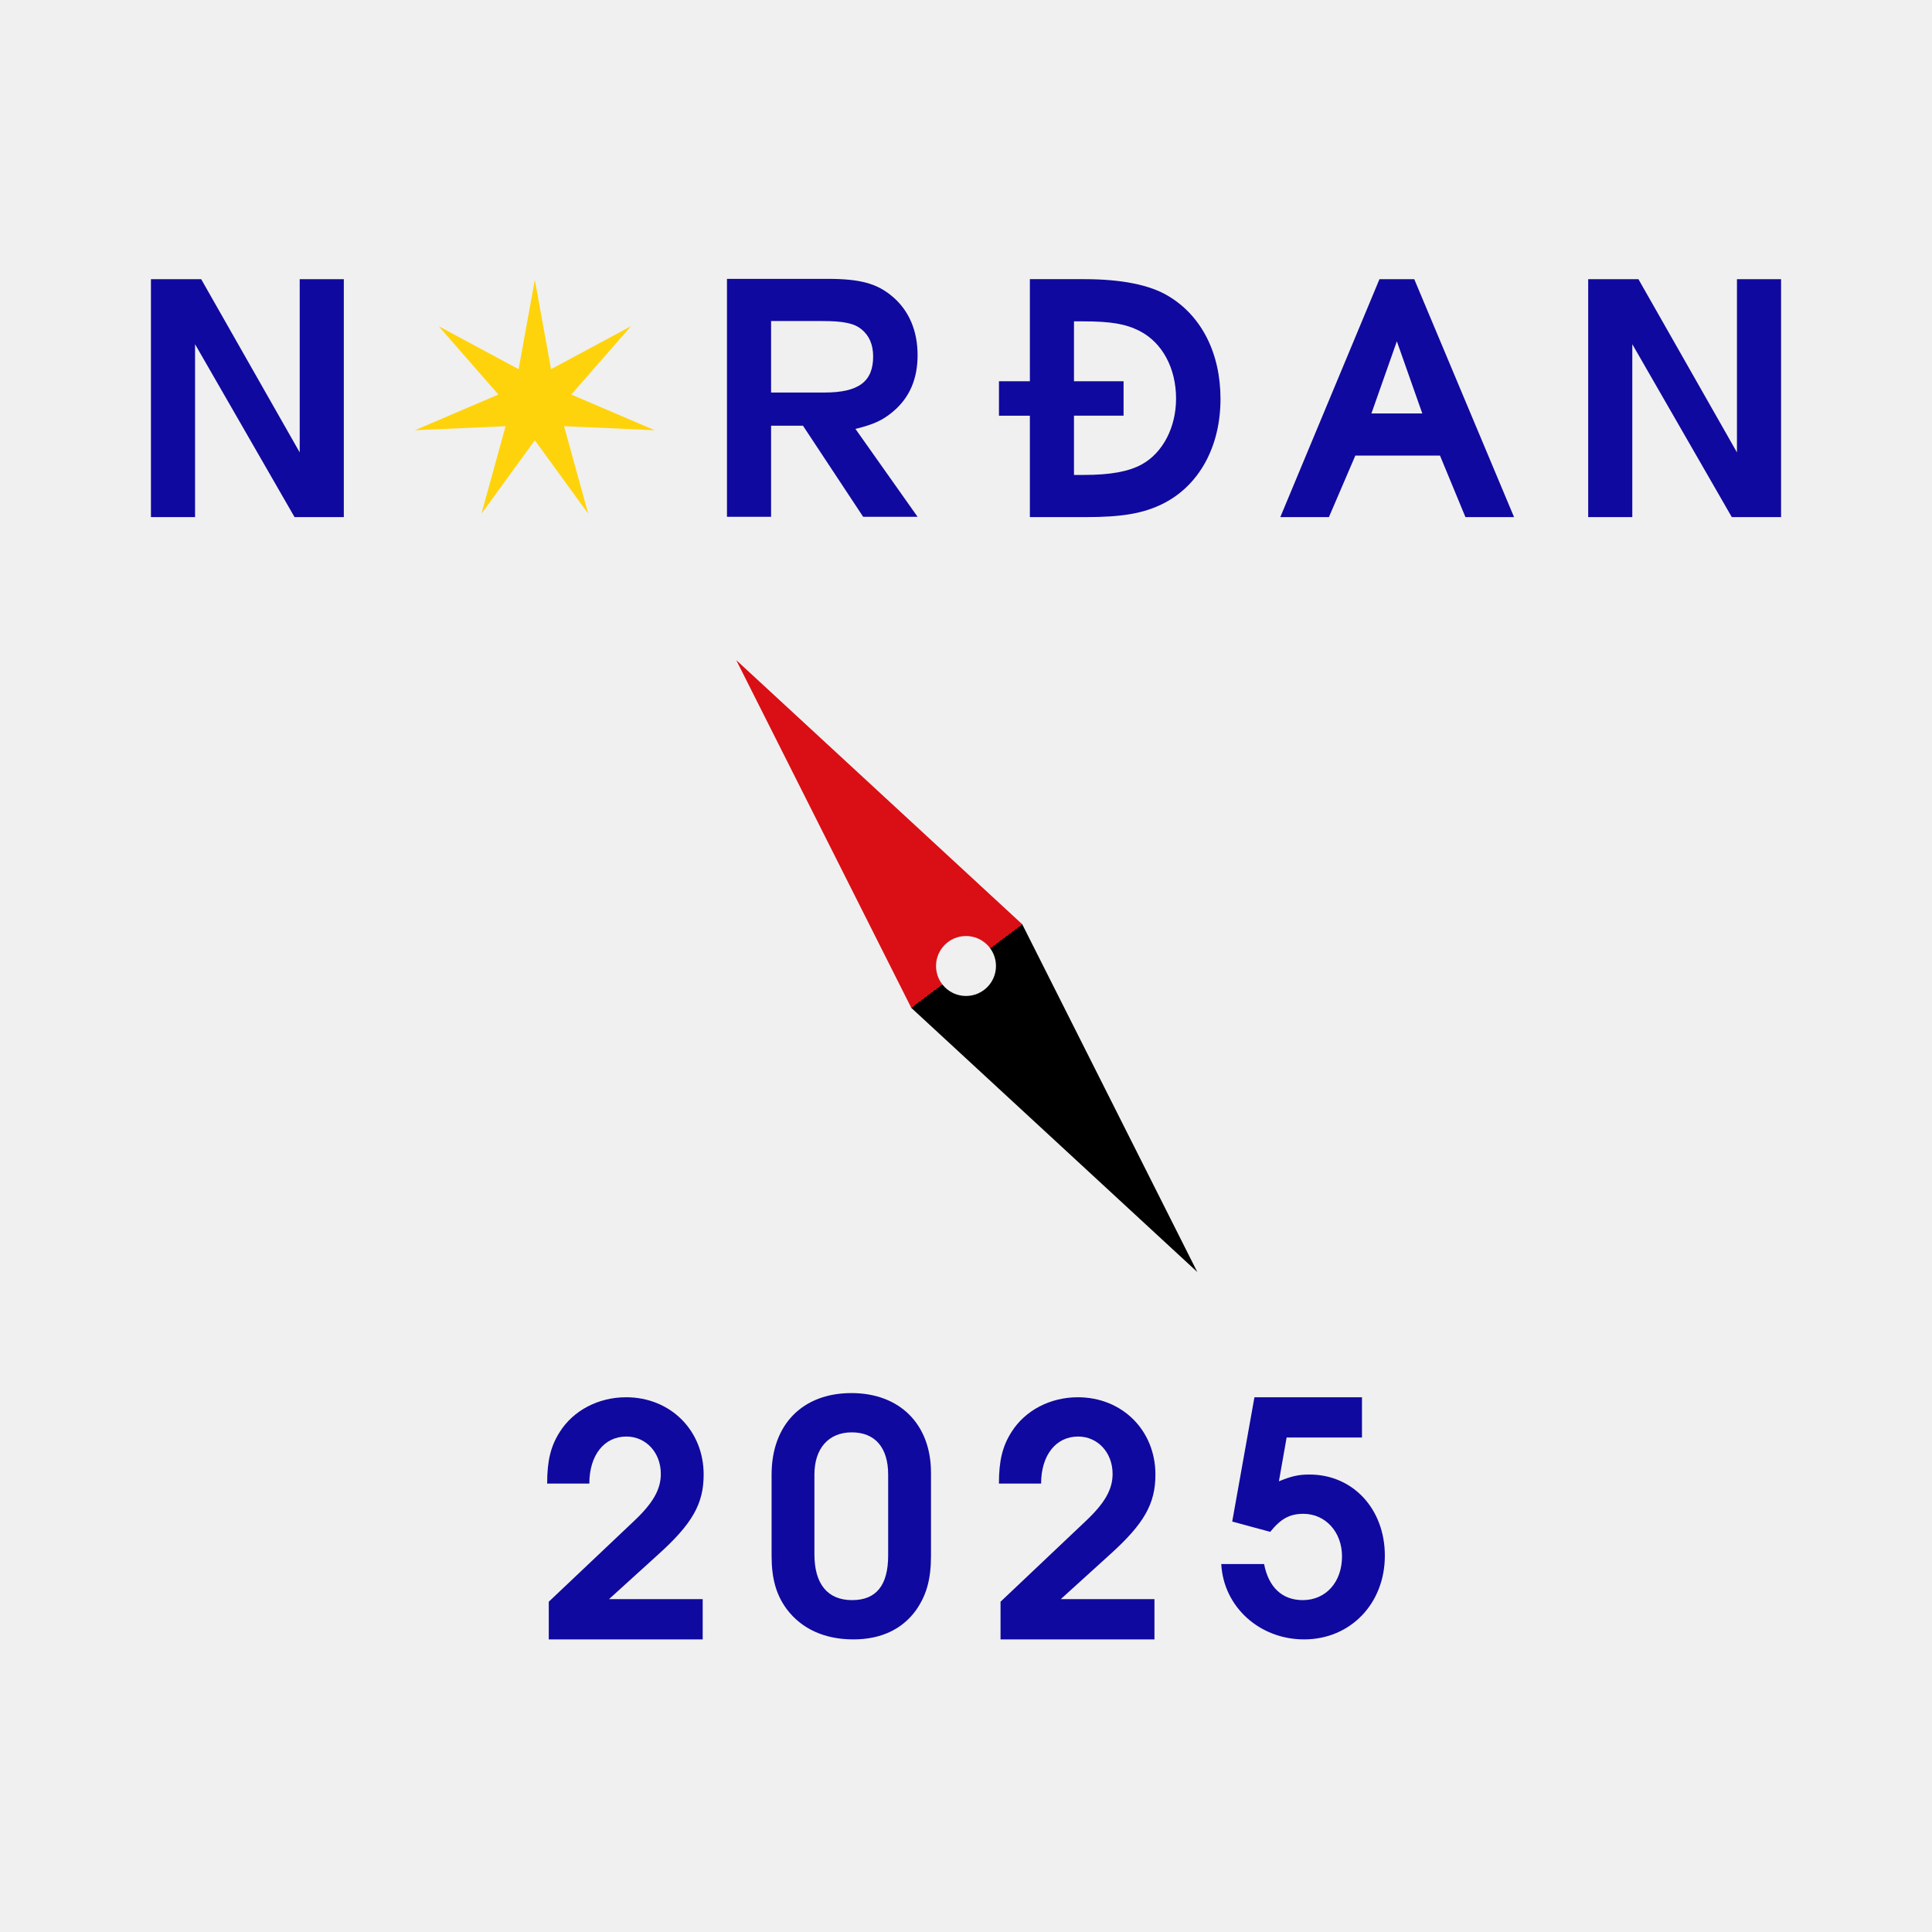
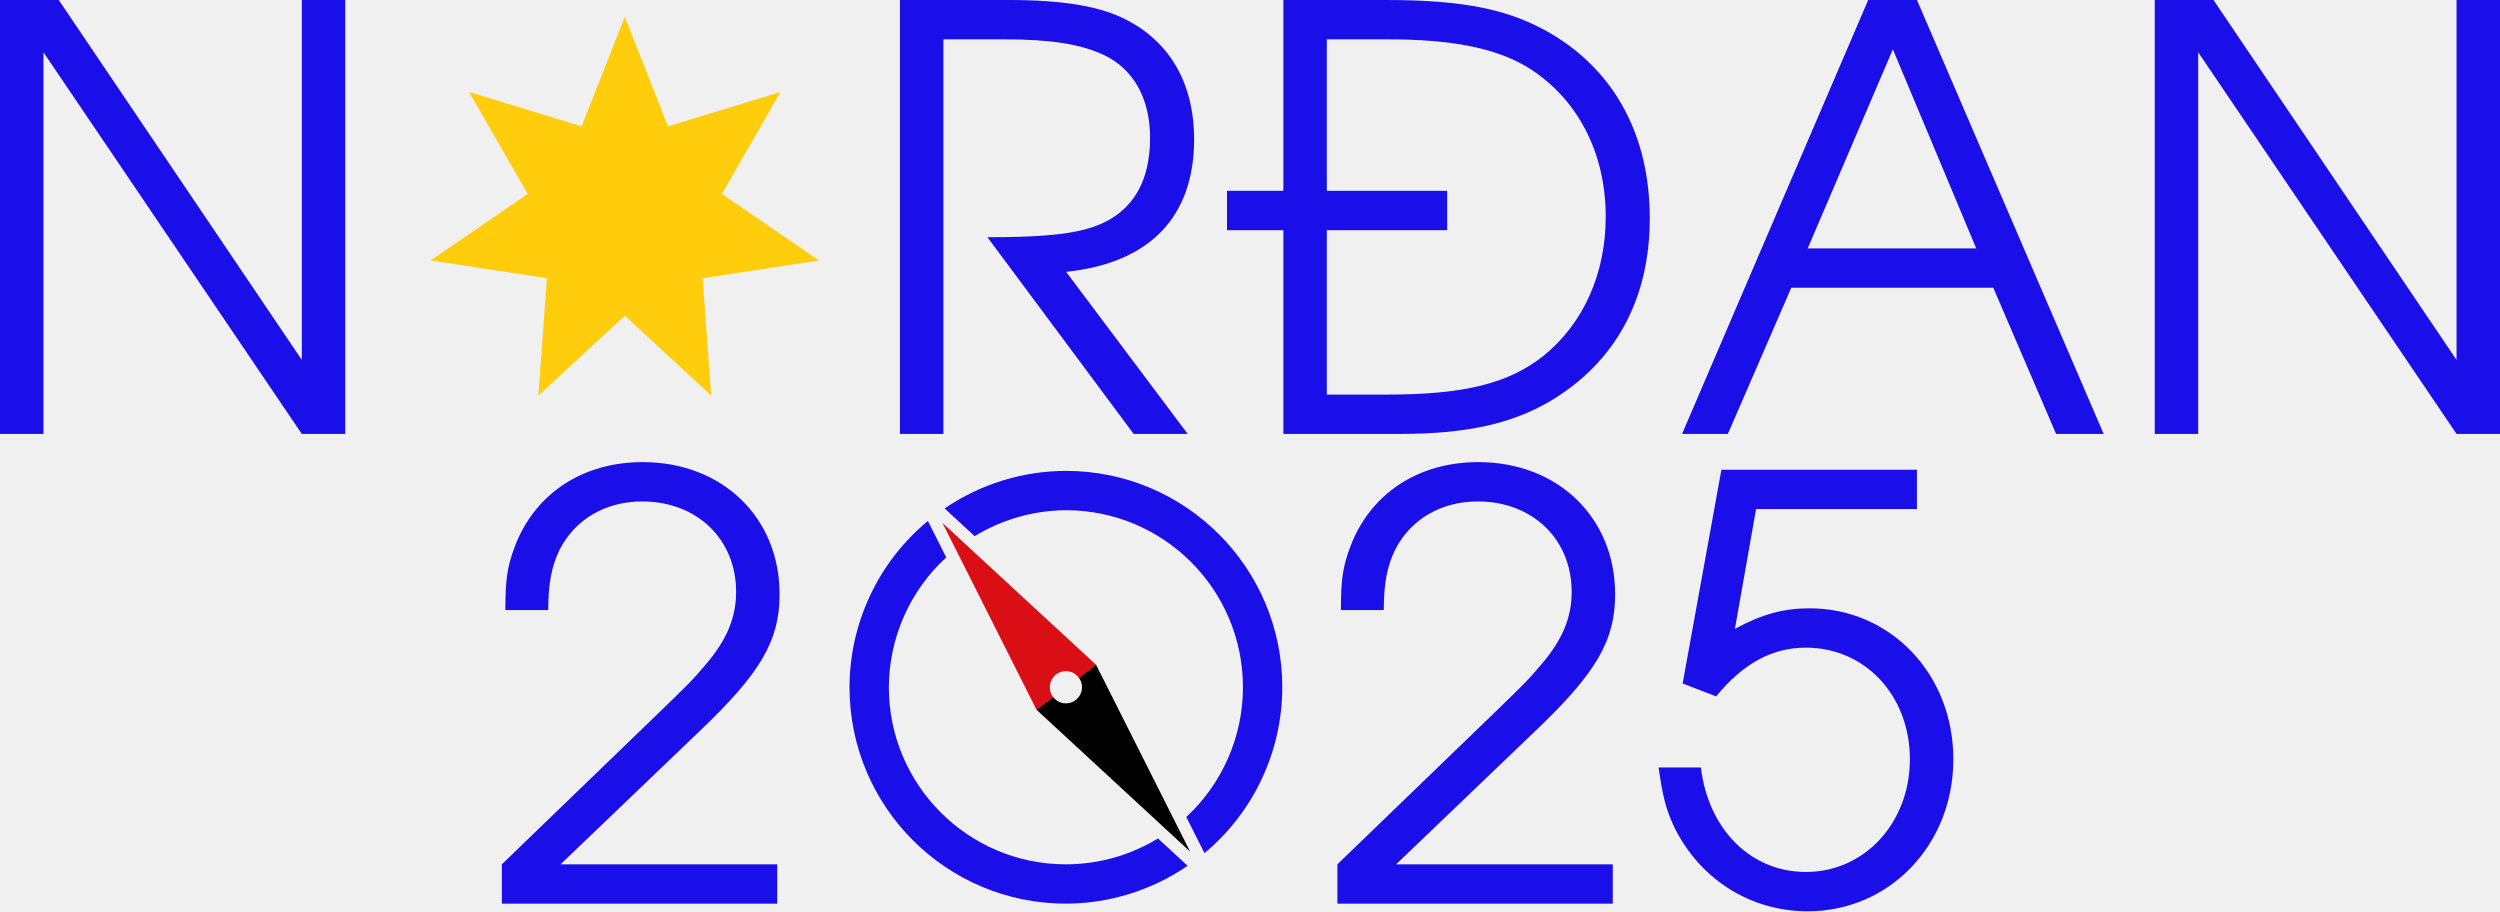
- <svg xmlns="http://www.w3.org/2000/svg" xmlns:xlink="http://www.w3.org/1999/xlink" width="512" height="512" viewBox="0 0 512 512" version="1.1" id="svg1">
+ <svg xmlns="http://www.w3.org/2000/svg" xmlns:xlink="http://www.w3.org/1999/xlink" width="408.736" height="148.992" viewBox="0 0 408.736 148.992" version="1.1" id="svg1">
  <defs id="defs1">
    <linearGradient id="linearGradient24">
      <stop style="stop-color:#da0e15;stop-opacity:1;" offset="0" id="stop21" />
      <stop style="stop-color:#da0e15;stop-opacity:1;" offset="0.5" id="stop22" />
      <stop style="stop-color:#000000;stop-opacity:1;" offset="0.5" id="stop23" />
      <stop style="stop-color:#000000;stop-opacity:1;" offset="1" id="stop24" />
    </linearGradient>
    <rect x="-369.288" y="110.658" width="113.231" height="323.609" id="rect3" />
    <rect x="73.319" y="186.546" width="26.915" height="112.299" id="rect11" />
-     <linearGradient id="linearGradient37">
-       <stop style="stop-color:#da0e15;stop-opacity:1;" offset="0" id="stop37" />
-       <stop style="stop-color:#da0e15;stop-opacity:1;" offset="0.5" id="stop39" />
-       <stop style="stop-color:#000000;stop-opacity:1;" offset="0.5" id="stop40" />
-       <stop style="stop-color:#000000;stop-opacity:1;" offset="1" id="stop38" />
-     </linearGradient>
-     <linearGradient id="linearGradient30">
-       <stop style="stop-color:#da0e15;stop-opacity:1;" offset="0" id="stop30" />
-       <stop style="stop-color:#da0e15;stop-opacity:1;" offset="0.5" id="stop32" />
-       <stop style="stop-color:#000000;stop-opacity:1;" offset="0.5" id="stop33" />
-       <stop style="stop-color:#000000;stop-opacity:1;" offset="1" id="stop31" />
-     </linearGradient>
    <rect x="54.038" y="107.315" width="6.089" height="15.983" id="rect2" />
-     <linearGradient xlink:href="#linearGradient30" id="linearGradient31" x1="256" y1="231" x2="256" y2="281" gradientUnits="userSpaceOnUse" />
-     <linearGradient xlink:href="#linearGradient37" id="linearGradient38" x1="164.23" y1="168.318" x2="347.784" y2="343.697" gradientUnits="userSpaceOnUse" />
-     <linearGradient xlink:href="#linearGradient24" id="linearGradient11" gradientUnits="userSpaceOnUse" x1="164.23" y1="168.318" x2="347.784" y2="343.697" />
    <rect x="73.319" y="186.546" width="26.915" height="112.299" id="rect60" />
    <rect x="-369.288" y="110.658" width="113.231" height="323.609" id="rect61" />
+     <linearGradient xlink:href="#linearGradient24" id="linearGradient8" gradientUnits="userSpaceOnUse" x1="164.23" y1="168.318" x2="347.784" y2="343.697" gradientTransform="matrix(0.2615165,0.0428554,-0.0428554,0.2615165,172.7617,99.16463)" />
  </defs>
-   <g id="layer1" style="display:none">
-     <text xml:space="preserve" style="font-style:normal;font-variant:normal;font-weight:600;font-stretch:normal;font-size:85.333px;line-height:0;font-family:'URW Gothic';-inkscape-font-specification:'URW Gothic Semi-Bold';text-align:start;letter-spacing:12.95px;writing-mode:lr-tb;direction:ltr;text-anchor:start;white-space:pre;inline-size:530.931;display:inline;fill:#10099f;fill-opacity:1;stroke-width:19.143" x="63.171" y="108.076" id="text1" transform="translate(-27.39954,28.77803)">
-       <tspan x="63.171" y="108.076" id="tspan5">N<tspan style="fill-opacity:0" id="tspan4">O</tspan>RÐAN</tspan>
-     </text>
-     <text xml:space="preserve" style="font-style:normal;font-variant:normal;font-weight:bold;font-stretch:normal;font-size:85.333px;line-height:0;font-family:'URW Gothic';-inkscape-font-specification:'URW Gothic Bold';text-align:start;letter-spacing:12.95px;writing-mode:lr-tb;direction:ltr;text-anchor:start;fill:#000000;stroke-width:19.143" x="149.965" y="434.523" id="text3">
-       <tspan id="tspan3" x="149.965" y="434.523" style="font-style:normal;font-variant:normal;font-weight:bold;font-stretch:normal;font-family:'URW Gothic';-inkscape-font-specification:'URW Gothic Bold';fill:#10099f;fill-opacity:1">2025</tspan>
-     </text>
-     <path style="fill:#ffd30b;fill-opacity:1;stroke-width:19.143;stroke-dasharray:none" id="path4" d="m 203.13,134.714 -40.828,7.421 19.653,36.547 -31.258,-27.293 -16.32,38.153 1.85,-41.455 -40.004,11.028 33.564,-24.401 -33.564,-24.401 40.004,11.028 -1.85,-41.455 16.32,38.153 31.258,-27.293 -19.653,36.547 z" transform="matrix(0,-0.5795823,0.5795823,0,71.1151,191.9)" />
-     <path style="fill:#000000;fill-opacity:0;stroke-width:19.143" d="m 163.024,121.415 c 1.137,0.455 2.407,0.662 3.411,1.364 2.039,1.427 8.371,8.077 9.55,9.55 0.449,0.561 0.361,1.403 0.682,2.046 1.646,3.292 3.984,7.214 6.139,10.232 2.916,4.082 6.065,8.19 8.185,12.96 2.117,4.764 3.134,10.086 4.775,15.006 1.565,4.694 3.197,9.401 4.093,14.324 0.655,3.605 -0.018,7.415 0.682,10.914 0.569,2.846 1.746,5.863 2.046,8.867 0.113,1.131 -0.247,2.301 0,3.411 0.221,0.993 1.118,1.742 1.364,2.728 0.74,2.96 -0.259,2.893 1.364,6.139 0.455,0.909 -0.455,2.501 0,3.411 1.044,2.087 1.624,4.611 2.728,6.821 1.54,3.08 3.933,5.819 5.457,8.867 0.203,0.407 -0.144,0.933 0,1.364 0.435,1.304 1.48,4.041 2.046,5.457 0.304,0.761 1.105,1.269 1.364,2.046 0.341,1.023 -0.341,2.387 0,3.411 0.625,1.876 0.739,3.581 1.364,5.457 0.27,0.809 -0.627,4.147 0,4.775 0.774,0.774 6.448,2.088 8.185,2.728 3.447,1.27 6.787,2.817 10.232,4.093 5.22,1.933 10.563,3.26 15.688,5.457 2.337,1.001 4.524,2.322 6.821,3.411 8.294,3.929 16.827,7.257 25.238,10.914 1.399,0.608 2.659,1.525 4.093,2.046 1.09,0.396 2.298,0.355 3.411,0.682 3.932,1.157 7.655,2.967 11.596,4.093 5.733,1.638 11.403,2.892 17.053,4.775 1.315,0.438 17.676,6.762 19.099,8.185 0.161,0.161 -0.161,0.521 0,0.682 2.158,2.158 8.131,3.704 10.914,6.139 4.869,4.261 8.108,8.095 12.278,12.96 2.451,2.86 7.757,7.543 9.55,10.232 0.126,0.189 -0.161,0.521 0,0.682 1.005,1.005 2.348,2.197 3.411,2.728 1.339,0.67 0.682,2.539 0.682,1.364 0,-6.372 -2.681,-13.048 -4.093,-19.099 -0.79,-3.387 -1.091,-6.887 -2.046,-10.232 -0.419,-1.467 -1.542,-2.653 -2.046,-4.093 -3.723,-10.637 -6.312,-21.706 -10.914,-32.059 -4.136,-9.305 -10.225,-17.638 -15.006,-26.602 -2.453,-4.599 -4.256,-8.431 -6.821,-12.278 -1.578,-2.366 -4.018,-4.302 -5.457,-6.821 -0.612,-1.07 -4.736,-11.019 -5.457,-11.596 -3.894,-3.115 -9.257,-3.764 -13.642,-6.139 -1.999,-1.083 -3.59,-2.794 -5.457,-4.093 -3.365,-2.341 -6.842,-4.516 -10.232,-6.821 -6.535,-4.444 -12.958,-8.264 -19.781,-12.278 -1.933,-1.137 -9.777,-5.912 -10.232,-6.139 -1.286,-0.643 -2.767,-0.806 -4.093,-1.364 -6.121,-2.577 -18.321,-8.771 -23.192,-13.642 -1.482,-1.482 -2.61,-3.292 -4.093,-4.775 -3.072,-3.072 -6.335,-5.945 -9.55,-8.867 -2.283,-2.076 -5.842,-3.816 -8.185,-5.457 -4.686,-3.28 -9.224,-7.232 -13.642,-10.914 -4.571,-3.809 -9.858,-7.006 -14.324,-10.914 -0.383,-0.335 -0.323,-1.005 -0.682,-1.364 -2.7,-2.7 -7.552,-3.776 -10.914,-5.457 -4.108,-2.054 -4.681,-4.093 -8.867,-4.093" id="path9" />
-     <path style="display:none;fill:url(#linearGradient31);fill-opacity:1;stroke-width:19.143;stroke-dasharray:none" id="path14" d="m 281,256 -25,25 -25,-25 25,-25 z" transform="matrix(0.8731193,-0.4875065,2.931169,5.249695,-717.8978,-963.1202)" />
-     <path style="fill:url(#linearGradient38);fill-opacity:1;stroke-width:19.143;stroke-dasharray:none" id="path37" d="m 347.774,343.686 -107.674,-71.046 -75.875,-104.327 107.674,71.046 z" transform="rotate(9.306491,256.6646,256.4974)" />
-     <circle style="fill:#ffffff;fill-opacity:1;stroke-width:19.143;stroke-dasharray:none" id="path11" r="7.943" cy="256" cx="256" />
-   </g>
-   <g id="g10" style="display:inline">
-     <g id="g95" style="display:inline">
-       <path d="m 420.887,137.042 h 11.691 V 91.218 l 26.368,45.824 h 13.056 V 73.981 H 460.311 V 119.89 L 434.199,73.981 H 420.887 Z" id="path89" style="font-weight:600;font-size:85.333px;line-height:0;font-family:'URW Gothic';-inkscape-font-specification:'URW Gothic Semi-Bold';letter-spacing:12.95px;white-space:pre;inline-size:530.931;display:inline;fill:#10099f;stroke-width:19.143" aria-label="N" />
-       <path d="m 339.291,137.042 h 12.885 l 6.997,-16.299 h 22.443 l 6.741,16.299 h 12.885 L 374.79,73.981 h -9.216 z m 24.149,-27.477 6.741,-19.115 6.741,19.115 z" id="path90" style="font-weight:600;font-size:85.333px;line-height:0;font-family:'URW Gothic';-inkscape-font-specification:'URW Gothic Semi-Bold';letter-spacing:12.95px;white-space:pre;inline-size:530.931;display:inline;fill:#10099f;stroke-width:19.143" aria-label="A" />
-       <path d="m 272.927,137.042 h 14.677 c 9.643,0 15.275,-0.939 20.48,-3.499 9.643,-4.779 15.36,-15.104 15.36,-27.819 0,-12.032 -4.949,-21.931 -13.739,-27.221 -4.864,-2.987 -12.459,-4.523 -22.357,-4.523 H 272.927 V 101.032 h -8.192 v 9.131 h 8.192 z m 11.691,-11.179 v -15.701 h 13.141 V 101.032 H 284.617 V 85.16 h 2.304 c 7.509,0 11.435,0.683 15.104,2.56 5.973,3.072 9.643,9.813 9.643,17.92 0,7.595 -3.499,14.336 -9.045,17.408 -3.584,1.963 -8.448,2.816 -15.445,2.816 z" id="path91" style="font-weight:600;font-size:85.333px;line-height:0;font-family:'URW Gothic';-inkscape-font-specification:'URW Gothic Semi-Bold';letter-spacing:12.95px;white-space:pre;inline-size:530.931;display:inline;fill:#10099f;stroke-width:19.143" aria-label="Ð" />
-       <path d="m 192.654,136.961 h 11.692 v -24.149 h 8.446 l 15.958,24.149 h 14.421 l -16.47,-23.296 c 4.864,-1.195 7.253,-2.304 9.984,-4.608 4.352,-3.669 6.486,-8.619 6.486,-14.933 0,-6.485 -2.304,-11.861 -6.656,-15.531 C 232.418,75.095 227.895,73.9 219.276,73.9 h -26.623 z m 11.692,-32.939 V 85.079 h 13.651 c 5.461,0 8.448,0.597 10.325,2.219 2.048,1.621 3.072,4.096 3.072,7.168 0,6.656 -3.84,9.557 -12.885,9.557 z" id="text71-0" style="font-weight:bold;font-size:85.333px;font-family:'URW Gothic';-inkscape-font-specification:'URW Gothic Bold';display:inline;fill:#10099f;fill-opacity:1;stroke-width:11.095" aria-label="R" />
-       <path id="path93" style="display:none;fill:#ffd30b;stroke-width:11.095" d="m 113.507,89.212 23.271,7.712 4.957,-24.009 4.957,24.009 23.271,-7.712 -18.314,16.297 18.314,16.297 -23.271,-7.712 -4.957,24.009 -4.957,-24.009 -23.271,7.712 18.314,-16.297 z" />
-       <path id="path94" style="display:inline;fill:#ffd30b;stroke-width:11.095" d="m 141.734,74.169 4.301,23.663 21.182,-11.391 -15.819,18.116 22.113,9.459 -24.027,-1.072 6.392,23.186 -14.142,-19.453 -14.142,19.453 6.392,-23.186 -24.027,1.072 22.113,-9.459 -15.819,-18.116 21.182,11.391 z" />
-       <path d="m 40,137.042 h 11.691 V 91.218 l 26.368,45.824 h 13.056 V 73.981 h -11.691 v 45.909 L 53.312,73.981 h -13.312 z" id="path95" style="font-weight:600;font-size:85.333px;line-height:0;font-family:'URW Gothic';-inkscape-font-specification:'URW Gothic Semi-Bold';letter-spacing:12.95px;white-space:pre;inline-size:530.931;display:inline;fill:#10099f;stroke-width:19.143" aria-label="N" />
-     </g>
-     <g id="g12" style="display:none">
-       <path d="m 420.887,137.042 h 11.691 V 91.218 l 26.368,45.824 h 13.056 V 73.981 H 460.311 V 119.89 L 434.199,73.981 H 420.887 Z" id="text5-3" style="font-weight:600;font-size:85.333px;line-height:0;font-family:'URW Gothic';-inkscape-font-specification:'URW Gothic Semi-Bold';letter-spacing:12.95px;white-space:pre;inline-size:530.931;display:inline;fill:#10099f;stroke-width:19.143" aria-label="N" />
-       <path d="m 339.291,137.042 h 12.885 l 6.997,-16.299 h 22.443 l 6.741,16.299 h 12.885 L 374.79,73.981 h -9.216 z m 24.149,-27.477 6.741,-19.115 6.741,19.115 z" id="text5-8" style="font-weight:600;font-size:85.333px;line-height:0;font-family:'URW Gothic';-inkscape-font-specification:'URW Gothic Semi-Bold';letter-spacing:12.95px;white-space:pre;inline-size:530.931;display:inline;fill:#10099f;stroke-width:19.143" aria-label="A" />
-       <path d="m 272.927,137.042 h 14.677 c 9.643,0 15.275,-0.939 20.48,-3.499 9.643,-4.779 15.36,-15.104 15.36,-27.819 0,-12.032 -4.949,-21.931 -13.739,-27.221 -4.864,-2.987 -12.459,-4.523 -22.357,-4.523 H 272.927 V 101.032 h -8.192 v 9.131 h 8.192 z m 11.691,-11.179 v -15.701 h 13.141 V 101.032 H 284.617 V 85.16 h 2.304 c 7.509,0 11.435,0.683 15.104,2.56 5.973,3.072 9.643,9.813 9.643,17.92 0,7.595 -3.499,14.336 -9.045,17.408 -3.584,1.963 -8.448,2.816 -15.445,2.816 z" id="text5-6" style="font-weight:600;font-size:85.333px;line-height:0;font-family:'URW Gothic';-inkscape-font-specification:'URW Gothic Semi-Bold';letter-spacing:12.95px;white-space:pre;inline-size:530.931;display:inline;fill:#10099f;stroke-width:19.143" aria-label="Ð" />
-       <path d="m 196.579,136.44 11.691,0.33 v -24.149 l 16.555,24.617 14.421,0.407 -17.067,-23.778 c 4.864,-1.057 7.253,-2.099 9.984,-4.326 4.352,-3.546 6.485,-8.435 6.485,-14.75 0,-6.485 -2.304,-11.926 -6.656,-15.719 -4.096,-3.614 -8.619,-4.937 -17.237,-5.18 l -18.176,-0.513 z m 11.691,-32.608 V 84.887 l 5.205,0.147 c 5.461,0.154 8.448,0.836 10.325,2.51 2.048,1.679 3.072,4.183 3.072,7.255 0,6.656 -3.84,9.449 -12.885,9.193 z" id="text5-1" style="font-weight:600;font-size:85.333px;line-height:0;font-family:'URW Gothic';-inkscape-font-specification:'URW Gothic Semi-Bold';letter-spacing:12.95px;white-space:pre;inline-size:530.931;display:inline;fill:#10099f;stroke-width:19.143" aria-label="R" />
-       <path id="path6-2" style="display:none;fill:#ffd30b;stroke-width:11.095" d="m 113.897,89.212 23.271,7.712 4.957,-24.009 4.957,24.009 23.271,-7.712 -18.314,16.297 18.314,16.297 -23.271,-7.712 -4.957,24.009 -4.957,-24.009 -23.271,7.712 18.314,-16.297 z" />
-       <path id="path12" style="display:inline;fill:#ffd30b;stroke-width:11.095" d="m 141.734,74.169 4.301,23.663 21.182,-11.391 -15.819,18.116 22.113,9.459 -24.027,-1.072 6.392,23.186 -14.142,-19.453 -14.142,19.453 6.392,-23.186 -24.027,1.072 22.113,-9.459 -15.819,-18.116 21.182,11.391 z" />
-       <path d="m 40,137.042 h 11.691 V 91.218 l 26.368,45.824 h 13.056 V 73.981 h -11.691 v 45.909 L 53.312,73.981 h -13.312 z" id="text5-5" style="font-weight:600;font-size:85.333px;line-height:0;font-family:'URW Gothic';-inkscape-font-specification:'URW Gothic Semi-Bold';letter-spacing:12.95px;white-space:pre;inline-size:530.931;display:inline;fill:#10099f;stroke-width:19.143" aria-label="N" />
-     </g>
-     <g id="g25" transform="translate(-6.629494,209.7331)" style="display:none">
-       <path d="m 465.968,-72.142 h 12.8 v -62.208 h -12.8 v 42.325 l -24.661,-42.325 h -13.141 v 62.208 h 12.8 v -43.008 z" id="text25-47" style="font-weight:bold;font-size:85.333px;font-family:'Nimbus Sans';-inkscape-font-specification:'Nimbus Sans Bold';display:inline;fill:#10099f;fill-opacity:1;stroke-width:11.095" aria-label="N" />
-       <path d="m 388.769,-84.686 4.096,12.544 h 13.141 L 384.502,-134.35 H 370.337 l -22.101,62.208 h 13.056 l 4.181,-12.544 z m -3.499,-10.667 H 369.057 l 8.107,-24.32 z" id="text25-0" style="font-weight:bold;font-size:85.333px;font-family:'Nimbus Sans';-inkscape-font-specification:'Nimbus Sans Bold';display:inline;fill:#10099f;fill-opacity:1;stroke-width:11.095" aria-label="A" />
-       <path d="m 278.289,-101.07 v 28.928 h 24.32 c 9.728,0 15.616,-2.133 19.712,-7.253 4.693,-5.803 7.509,-14.677 7.509,-23.893 0,-9.216 -2.816,-18.005 -7.509,-23.893 -4.181,-5.035 -9.899,-7.168 -19.712,-7.168 h -24.32 v 26.453 h -6.571 v 6.827 z m 12.8,0 h 12.8 v -6.827 h -12.8 v -15.787 h 11.52 c 5.547,0 8.789,1.365 11.008,4.608 2.645,3.755 3.925,8.96 3.925,15.872 0,6.827 -1.28,12.032 -3.925,15.787 -2.219,3.243 -5.461,4.608 -11.008,4.608 h -11.52 z" id="text25-4" style="font-weight:bold;font-size:85.333px;font-family:'Nimbus Sans';-inkscape-font-specification:'Nimbus Sans Bold';display:inline;fill:#10099f;fill-opacity:1;stroke-width:11.095" aria-label="Ð" />
-       <path d="m 211.756,-96.803 h 14.677 c 5.547,0 7.936,2.219 7.936,7.339 v 2.56 c -0.085,1.621 -0.085,3.157 -0.085,4.096 0,5.888 0.341,7.68 1.877,10.667 h 13.739 v -2.304 c -1.963,-1.109 -2.731,-2.389 -2.731,-5.12 -0.341,-18.347 -0.683,-19.2 -8.619,-22.613 6.997,-2.731 10.496,-7.765 10.496,-15.36 0,-4.949 -1.707,-9.472 -4.693,-12.544 -2.816,-2.901 -6.741,-4.267 -12.032,-4.267 h -33.365 v 62.208 h 12.8 z m 0,-10.667 v -16.213 h 15.445 c 3.669,0 5.12,0.341 6.741,1.621 1.536,1.28 2.304,3.413 2.304,6.315 0,2.987 -0.768,5.376 -2.304,6.656 -1.451,1.195 -3.072,1.621 -6.741,1.621 z" id="text25-1" style="font-weight:bold;font-size:85.333px;font-family:'Nimbus Sans';-inkscape-font-specification:'Nimbus Sans Bold';display:inline;fill:#10099f;fill-opacity:1;stroke-width:11.095" aria-label="R" />
-       <path id="path27" style="display:inline;fill:#ffd30b;stroke-width:11.095" d="m 113.897,89.212 23.271,7.712 4.957,-24.009 4.957,24.009 23.271,-7.712 -18.314,16.297 18.314,16.297 -23.271,-7.712 -4.957,24.009 -4.957,-24.009 -23.271,7.712 18.314,-16.297 z" transform="translate(6.629494,-209.7331)" />
-       <path id="path28" style="display:none;fill:#ffd30b;stroke-width:11.095" d="m 141.734,74.169 4.301,23.663 21.182,-11.391 -15.819,18.116 22.113,9.459 -24.027,-1.072 6.392,23.186 -14.142,-19.453 -14.142,19.453 6.392,-23.186 -24.027,1.072 22.113,-9.459 -15.819,-18.116 21.182,11.391 z" transform="translate(6.629494,-209.7331)" />
-       <path d="M 84.237,-72.142 H 97.037 V -134.35 H 84.237 v 42.325 L 59.575,-134.35 H 46.434 v 62.208 h 12.8 v -43.008 z" id="text25" style="font-weight:bold;font-size:85.333px;font-family:'Nimbus Sans';-inkscape-font-specification:'Nimbus Sans Bold';display:inline;fill:#10099f;fill-opacity:1;stroke-width:11.095" aria-label="N" />
-     </g>
-     <g id="g61" style="display:none">
-       <text xml:space="preserve" style="font-style:normal;font-variant:normal;font-weight:bold;font-stretch:normal;font-size:120px;font-family:System-ui;-inkscape-font-specification:'System-ui Bold';text-align:start;writing-mode:lr-tb;direction:ltr;text-anchor:start;display:inline;fill:#10099f;fill-opacity:1;stroke-width:11.095" x="31.366" y="137.055" id="text61-1">
-         <tspan id="tspan61-7" x="31.366" y="137.055" style="font-size:120px">n</tspan>
-       </text>
-       <path id="path61" style="display:none;fill:#ffd30b;stroke-width:11.095" d="m 114.288,89.212 23.271,7.712 4.957,-24.009 4.957,24.009 23.271,-7.712 -18.314,16.297 18.314,16.297 -23.271,-7.712 -4.957,24.009 -4.957,-24.009 -23.271,7.712 18.314,-16.297 z" />
-       <path id="path62" style="display:inline;fill:#ffd30b;stroke-width:11.095" d="m 145.734,74.169 4.301,23.663 21.182,-11.391 -15.819,18.116 22.113,9.459 -24.027,-1.072 6.392,23.186 -14.142,-19.453 -14.142,19.453 6.392,-23.186 -24.027,1.072 22.113,-9.459 -15.819,-18.116 21.182,11.391 z" />
-       <text xml:space="preserve" style="font-style:normal;font-variant:normal;font-weight:bold;font-stretch:normal;font-size:120px;font-family:System-ui;-inkscape-font-specification:'System-ui Bold';text-align:start;writing-mode:lr-tb;direction:ltr;text-anchor:start;display:inline;fill:#10099f;fill-opacity:1;stroke-width:11.095" x="193.465" y="137.055" id="text61-2">
-         <tspan id="tspan61-6" x="193.465" y="137.055" style="font-size:120px">r</tspan>
-       </text>
-       <text xml:space="preserve" style="font-style:normal;font-variant:normal;font-weight:bold;font-stretch:normal;font-size:120px;font-family:System-ui;-inkscape-font-specification:'System-ui Bold';text-align:start;writing-mode:lr-tb;direction:ltr;text-anchor:start;display:inline;fill:#10099f;fill-opacity:1;stroke-width:11.095" x="256.834" y="135.975" id="text61-15">
-         <tspan id="tspan61-9" x="256.834" y="135.975" style="font-size:120px">ð</tspan>
-       </text>
-       <text xml:space="preserve" style="font-style:normal;font-variant:normal;font-weight:bold;font-stretch:normal;font-size:120px;font-family:System-ui;-inkscape-font-specification:'System-ui Bold';text-align:start;writing-mode:lr-tb;direction:ltr;text-anchor:start;display:inline;fill:#10099f;fill-opacity:1;stroke-width:11.095" x="334.983" y="135.855" id="text61-9">
-         <tspan id="tspan61-1" x="334.983" y="135.855" style="font-size:120px">a</tspan>
-       </text>
-       <text xml:space="preserve" style="font-style:normal;font-variant:normal;font-weight:bold;font-stretch:normal;font-size:120px;font-family:System-ui;-inkscape-font-specification:'System-ui Bold';text-align:start;writing-mode:lr-tb;direction:ltr;text-anchor:start;display:inline;fill:#10099f;fill-opacity:1;stroke-width:11.095" x="409.513" y="137.055" id="text61-159">
-         <tspan id="tspan61-77" x="409.513" y="137.055" style="font-size:120px">n</tspan>
-       </text>
-     </g>
-     <g id="g13" style="display:inline">
-       <path style="font-weight:bold;font-size:85.333px;line-height:0;font-family:'URW Gothic';-inkscape-font-specification:'URW Gothic Bold';letter-spacing:12.95px;fill:#10099f;stroke-width:19.143" d="m 326.55,403.226 10.069,2.731 c 2.816,-3.499 5.205,-4.779 8.789,-4.779 5.888,0 10.24,4.864 10.24,11.264 0,6.827 -4.267,11.605 -10.411,11.605 -5.461,0 -9.045,-3.413 -10.24,-9.557 h -11.349 c 0.597,11.349 10.155,19.968 21.931,19.968 12.288,0 21.419,-9.472 21.419,-22.187 0,-12.373 -8.448,-21.504 -19.968,-21.504 -2.901,0 -4.779,0.427 -8.107,1.792 l 2.048,-11.605 h 19.968 v -10.667 h -28.501 z" id="text6-6" aria-label="5" />
-       <path style="font-weight:bold;font-size:85.333px;line-height:0;font-family:'URW Gothic';-inkscape-font-specification:'URW Gothic Bold';letter-spacing:12.95px;fill:#10099f;stroke-width:19.143" d="m 265.153,434.458 h 40.789 v -10.667 h -24.832 l 12.885,-11.691 c 9.216,-8.277 12.203,-13.568 12.203,-21.333 0,-11.691 -8.789,-20.48 -20.565,-20.48 -7.339,0 -13.995,3.499 -17.579,9.216 -2.389,3.755 -3.328,7.595 -3.328,13.653 h 11.179 c 0,-7.509 3.925,-12.459 9.813,-12.459 5.205,0 9.131,4.267 9.131,9.899 0,4.096 -2.048,7.765 -7.253,12.629 l -22.443,21.248 z" id="text6-93" aria-label="2" />
-       <path style="font-weight:bold;font-size:85.333px;line-height:0;font-family:'URW Gothic';-inkscape-font-specification:'URW Gothic Bold';letter-spacing:12.95px;fill:#10099f;stroke-width:19.143" d="m 246.72,390.256 c 0,-12.8 -8.277,-21.077 -21.077,-21.077 -12.971,0 -21.163,8.363 -21.163,21.589 v 21.504 c 0,6.059 1.195,10.325 4.011,14.165 3.925,5.205 9.984,8.021 17.664,8.021 7.253,0 12.885,-2.645 16.555,-7.68 2.816,-4.011 4.011,-8.192 4.011,-14.507 z m -30.891,0.512 c 0,-6.912 3.755,-11.179 9.899,-11.179 6.144,0 9.643,4.011 9.643,11.179 v 21.419 c 0,7.936 -3.157,11.861 -9.557,11.861 -6.485,0 -9.984,-4.267 -9.984,-12.117 z" id="text6-9" aria-label="0" />
-       <path style="font-weight:bold;font-size:85.333px;line-height:0;font-family:'URW Gothic';-inkscape-font-specification:'URW Gothic Bold';letter-spacing:12.95px;fill:#10099f;stroke-width:19.143" d="m 145.43,434.458 h 40.789 v -10.667 h -24.832 l 12.885,-11.691 c 9.216,-8.277 12.203,-13.568 12.203,-21.333 0,-11.691 -8.789,-20.48 -20.565,-20.48 -7.339,0 -13.995,3.499 -17.579,9.216 -2.389,3.755 -3.328,7.595 -3.328,13.653 h 11.179 c 0,-7.509 3.925,-12.459 9.813,-12.459 5.205,0 9.131,4.267 9.131,9.899 0,4.096 -2.048,7.765 -7.253,12.629 l -22.443,21.248 z" id="text6-5" aria-label="2&#10;" />
-     </g>
-     <path style="display:none;fill:#ffd30b;fill-opacity:1;stroke-width:19.143;stroke-dasharray:none" id="path5" d="m 203.13,134.714 -40.828,7.421 19.653,36.547 -31.258,-27.293 -16.32,38.153 1.85,-41.455 -40.004,11.028 33.564,-24.401 -33.564,-24.401 40.004,11.028 -1.85,-41.455 16.32,38.153 31.258,-27.293 -19.653,36.547 z" transform="matrix(0,-0.5795823,0.5795823,0,-140.2299,181.7757)" />
-     <path id="path10" style="display:inline;fill:url(#linearGradient11);fill-opacity:1;stroke-width:19.143;stroke-dasharray:none" d="m 164.226,168.313 75.875,104.327 107.673,71.046 -75.875,-104.327 z m 89.912,77.903 a 9.932,9.932 0 0 1 11.408,8.195 9.932,9.932 0 0 1 -8.195,11.408 9.932,9.932 0 0 1 -11.408,-8.195 9.932,9.932 0 0 1 8.195,-11.408 z" transform="matrix(0.7892412,0.129335,-0.129335,0.7892412,87.26843,20.86339)" />
-   </g>
-   <g id="g60" style="display:none">
-     <path id="path34" style="display:none;fill:#ffd30b;stroke-width:11.095" d="m 113.897,89.212 23.271,7.712 4.957,-24.009 4.957,24.009 23.271,-7.712 -18.314,16.297 18.314,16.297 -23.271,-7.712 -4.957,24.009 -4.957,-24.009 -23.271,7.712 18.314,-16.297 z" />
-     <path id="path35" style="display:inline;fill:#ffd30b;stroke-width:11.095" d="m 141.734,74.169 4.301,23.663 21.182,-11.391 -15.819,18.116 22.113,9.459 -24.027,-1.072 6.392,23.186 -14.142,-19.453 -14.142,19.453 6.392,-23.186 -24.027,1.072 22.113,-9.459 -15.819,-18.116 21.182,11.391 z" />
-     <path id="path46" style="display:inline;fill:url(#linearGradient11);fill-opacity:1;stroke-width:19.143;stroke-dasharray:none" d="m 164.226,168.313 75.875,104.327 107.673,71.046 -75.875,-104.327 z m 89.912,77.903 a 9.932,9.932 0 0 1 11.408,8.195 9.932,9.932 0 0 1 -8.195,11.408 9.932,9.932 0 0 1 -11.408,-8.195 9.932,9.932 0 0 1 8.195,-11.408 z" transform="matrix(0.7892412,0.129335,-0.129335,0.7892412,87.26843,20.86339)" />
+   <g id="g10" style="display:inline" transform="translate(-54.4031,-64.71335)">
+     <path style="fill:#ffcd0b;fill-opacity:1;stroke:none;stroke-width:11.095" id="path28" d="m 156.47,67.546 6.928,17.549 18.04,-5.525 -9.401,16.358 15.567,10.66 -18.651,2.849 1.372,18.817 -13.856,-12.805 -13.856,12.805 1.372,-18.817 -18.651,-2.849 15.567,-10.66 -9.401,-16.358 18.04,5.525 z" transform="matrix(1.019772,0,0,1.019772,-3.012318,-1.39996)" />
+     <ellipse style="font-size:96px;line-height:0.8;font-family:'URW Gothic';-inkscape-font-specification:'URW Gothic';text-align:center;text-anchor:middle;display:none;fill:#585858;fill-opacity:1;stroke-width:11.095" id="ellipse26" cx="228.18" cy="176.99" rx="37.49" ry="36.72" />
+     <path d="m 406.691,135.657 h 7.104 V 73.257 l 42.24,62.4 h 7.104 V 64.713 h -7.104 v 58.848 l -39.744,-58.848 h -9.6 z" id="path21" style="font-size:96px;line-height:0.8;font-family:'URW Gothic';-inkscape-font-specification:'URW Gothic';text-align:center;text-anchor:middle;display:inline;fill:#1a0fe8;fill-opacity:1;stroke-width:11.095" />
+     <path d="m 329.411,135.657 h 7.488 l 10.368,-23.904 h 33.024 l 10.272,23.904 h 7.776 l -30.528,-70.944 h -7.968 z m 20.544,-30.336 13.92,-32.544 13.632,32.544 z" id="path20" style="font-size:96px;line-height:0.8;font-family:'URW Gothic';-inkscape-font-specification:'URW Gothic';text-align:center;text-anchor:middle;display:inline;fill:#1a0fe8;fill-opacity:1;stroke-width:11.095" />
+     <path d="m 264.227,102.345 v 33.312 h 19.104 c 10.656,0 18.144,-1.632 24.384,-5.28 10.752,-6.336 16.416,-16.704 16.416,-29.952 0,-13.344 -5.568,-23.904 -16.032,-30.144 -6.816,-4.032 -14.304,-5.568 -27.168,-5.568 h -16.704 v 31.2 h -9.216 v 6.432 z m 7.104,0 h 19.68 v -6.432 h -19.68 v -24.768 h 9.888 c 10.656,0 17.664,1.44 22.848,4.512 8.16,4.992 12.864,13.92 12.864,24.48 0,9.312 -3.648,17.472 -10.176,22.752 -5.664,4.512 -12.96,6.336 -25.536,6.336 h -9.888 z" id="path19" style="font-size:96px;line-height:0.8;font-family:'URW Gothic';-inkscape-font-specification:'URW Gothic';text-align:center;text-anchor:middle;display:inline;fill:#1a0fe8;fill-opacity:1;stroke-width:11.095" />
+     <path d="m 228.707,109.161 c 13.632,-1.44 20.928,-8.928 20.928,-21.696 0,-8.832 -3.744,-15.552 -10.656,-19.296 -4.416,-2.4 -10.464,-3.456 -19.872,-3.456 h -17.568 v 70.944 h 7.104 V 71.145 h 9.984 c 7.488,0 12.48,0.768 16.32,2.592 4.8,2.304 7.488,7.104 7.488,13.536 0,8.064 -3.648,13.152 -10.752,14.976 -3.36,0.864 -7.968,1.248 -15.84,1.248 l 23.904,32.16 h 8.832 z" id="path18" style="font-size:96px;line-height:0.8;font-family:'URW Gothic';-inkscape-font-specification:'URW Gothic';text-align:center;text-anchor:middle;display:inline;fill:#1a0fe8;fill-opacity:1;stroke-width:11.095" />
+     <path d="m 156.579,63.465 c -20.352,0 -37.536,16.608 -37.536,36.288 0,20.64 16.704,37.152 37.632,37.152 20.448,0 37.344,-16.608 37.344,-36.672 0,-20.256 -16.896,-36.768 -37.44,-36.768 z m 0,6.528 c 16.608,0 30.24,13.728 30.24,30.336 0,16.416 -13.728,30.048 -30.144,30.048 -16.896,0 -30.432,-13.632 -30.432,-30.432 0,-16.224 13.92,-29.952 30.336,-29.952 z" id="path17" style="font-size:96px;line-height:0.8;font-family:'URW Gothic';-inkscape-font-specification:'URW Gothic';text-align:center;text-anchor:middle;display:none;fill:#1a0fe8;fill-opacity:1;stroke-width:11.095" />
+     <path d="m 54.403,135.657 h 7.104 V 73.257 L 103.747,135.657 h 7.104 V 64.713 h -7.104 V 123.561 L 64.003,64.713 h -9.6 z" id="path15" style="font-size:96px;line-height:0.8;font-family:'URW Gothic';-inkscape-font-specification:'URW Gothic';text-align:center;text-anchor:middle;display:inline;fill:#1a0fe8;fill-opacity:1;stroke-width:11.095" />
+     <path d="m 329.507,176.457 5.472,2.112 c 4.416,-5.376 9.12,-7.968 14.688,-7.968 9.696,0 16.992,7.872 16.992,18.24 0,10.368 -7.392,18.432 -16.992,18.432 -9.024,0 -15.936,-6.912 -17.184,-17.088 h -6.912 c 0.672,4.704 1.152,6.624 2.4,9.408 4.128,8.736 12.48,14.112 21.984,14.112 13.344,0 23.808,-10.848 23.808,-24.864 0,-13.92 -10.272,-24.672 -23.52,-24.672 -4.224,0 -7.776,0.96 -12.192,3.36 l 3.456,-19.584 h 26.304 v -6.432 h -31.968 z" id="path24" style="font-size:96px;line-height:0.8;font-family:'URW Gothic';-inkscape-font-specification:'URW Gothic';text-align:center;text-anchor:middle;display:inline;fill:#1a0fe8;fill-opacity:1;stroke-width:11.095" />
+     <path d="m 273.059,212.457 h 45.024 v -6.432 h -35.424 l 22.752,-21.792 c 9.984,-9.504 13.056,-14.784 13.056,-22.368 0,-12.576 -9.408,-21.6 -22.368,-21.6 -9.888,0 -17.664,5.184 -20.928,13.824 -1.248,3.36 -1.536,5.376 -1.536,10.368 h 7.008 c 0,-4.416 0.576,-7.2 1.824,-9.792 2.496,-4.992 7.488,-7.968 13.536,-7.968 8.928,0 15.36,6.144 15.36,14.784 0,4.224 -1.536,7.872 -4.992,11.904 -2.112,2.496 -2.688,3.072 -8.448,8.64 l -24.864,24 z" id="path23" style="font-size:96px;line-height:0.8;font-family:'URW Gothic';-inkscape-font-specification:'URW Gothic';text-align:center;text-anchor:middle;display:inline;fill:#1a0fe8;fill-opacity:1;stroke-width:11.095" />
+     <path d="m 228.227,140.265 c -20.352,0 -37.536,16.608 -37.536,36.288 0,20.64 16.704,37.152 37.632,37.152 20.448,0 37.344,-16.608 37.344,-36.672 0,-20.256 -16.896,-36.768 -37.44,-36.768 z m 0,2.528 c 16.608,0 34.24,17.728 34.24,34.336 0,16.416 -17.728,34.048 -34.144,34.048 -16.896,0 -34.432,-17.632 -34.432,-34.432 0,-16.224 17.92,-33.952 34.336,-33.952 z" id="path22" style="font-size:96px;line-height:0.8;font-family:'URW Gothic';-inkscape-font-specification:'URW Gothic';text-align:center;text-anchor:middle;display:none;fill:#000000;fill-opacity:1;stroke-width:11.095" />
+     <path d="m 136.451,212.457 h 45.024 v -6.432 h -35.424 l 22.752,-21.792 c 9.984,-9.504 13.056,-14.784 13.056,-22.368 0,-12.576 -9.408,-21.6 -22.368,-21.6 -9.888,0 -17.664,5.184 -20.928,13.824 -1.248,3.36 -1.536,5.376 -1.536,10.368 h 7.008 c 0,-4.416 0.576,-7.2 1.824,-9.792 2.496,-4.992 7.488,-7.968 13.536,-7.968 8.928,0 15.36,6.144 15.36,14.784 0,4.224 -1.536,7.872 -4.992,11.904 -2.112,2.496 -2.688,3.072 -8.448,8.64 l -24.864,24 z" id="path16" style="font-size:96px;line-height:0.8;font-family:'URW Gothic';-inkscape-font-specification:'URW Gothic';text-align:center;text-anchor:middle;display:inline;fill:#1a0fe8;fill-opacity:1;stroke-width:11.095" />
+     <path id="path10" style="display:inline;fill:url(#linearGradient8);fill-opacity:1;stroke-width:5.073;stroke-dasharray:none" d="m 208.496,150.219 15.372,30.535 25.113,23.194 -15.372,-30.535 z m 20.175,24.226 a 2.632,2.632 0 0 1 2.632,2.632 2.632,2.632 0 0 1 -2.632,2.632 2.632,2.632 0 0 1 -2.632,-2.632 2.632,2.632 0 0 1 2.632,-2.632 z" />
+     <path id="path27" style="fill:#1a0fe8;fill-opacity:1;stroke-width:11.095" d="m 228.672,141.699 a 35.379,35.379 0 0 0 -19.826,6.141 l 4.91,4.533 a 28.947,28.947 0 0 1 14.916,-4.242 28.947,28.947 0 0 1 28.945,28.947 28.947,28.947 0 0 1 -9.26,21.213 l 2.973,5.906 a 35.379,35.379 0 0 0 12.721,-27.119 35.379,35.379 0 0 0 -35.379,-35.379 z m -22.564,8.189 a 35.379,35.379 0 0 0 -12.814,27.189 35.379,35.379 0 0 0 35.379,35.379 35.379,35.379 0 0 0 19.893,-6.189 l -4.838,-4.471 a 28.947,28.947 0 0 1 -15.055,4.229 28.947,28.947 0 0 1 -28.947,-28.947 28.947,28.947 0 0 1 9.379,-21.236 z" />
  </g>
</svg>
